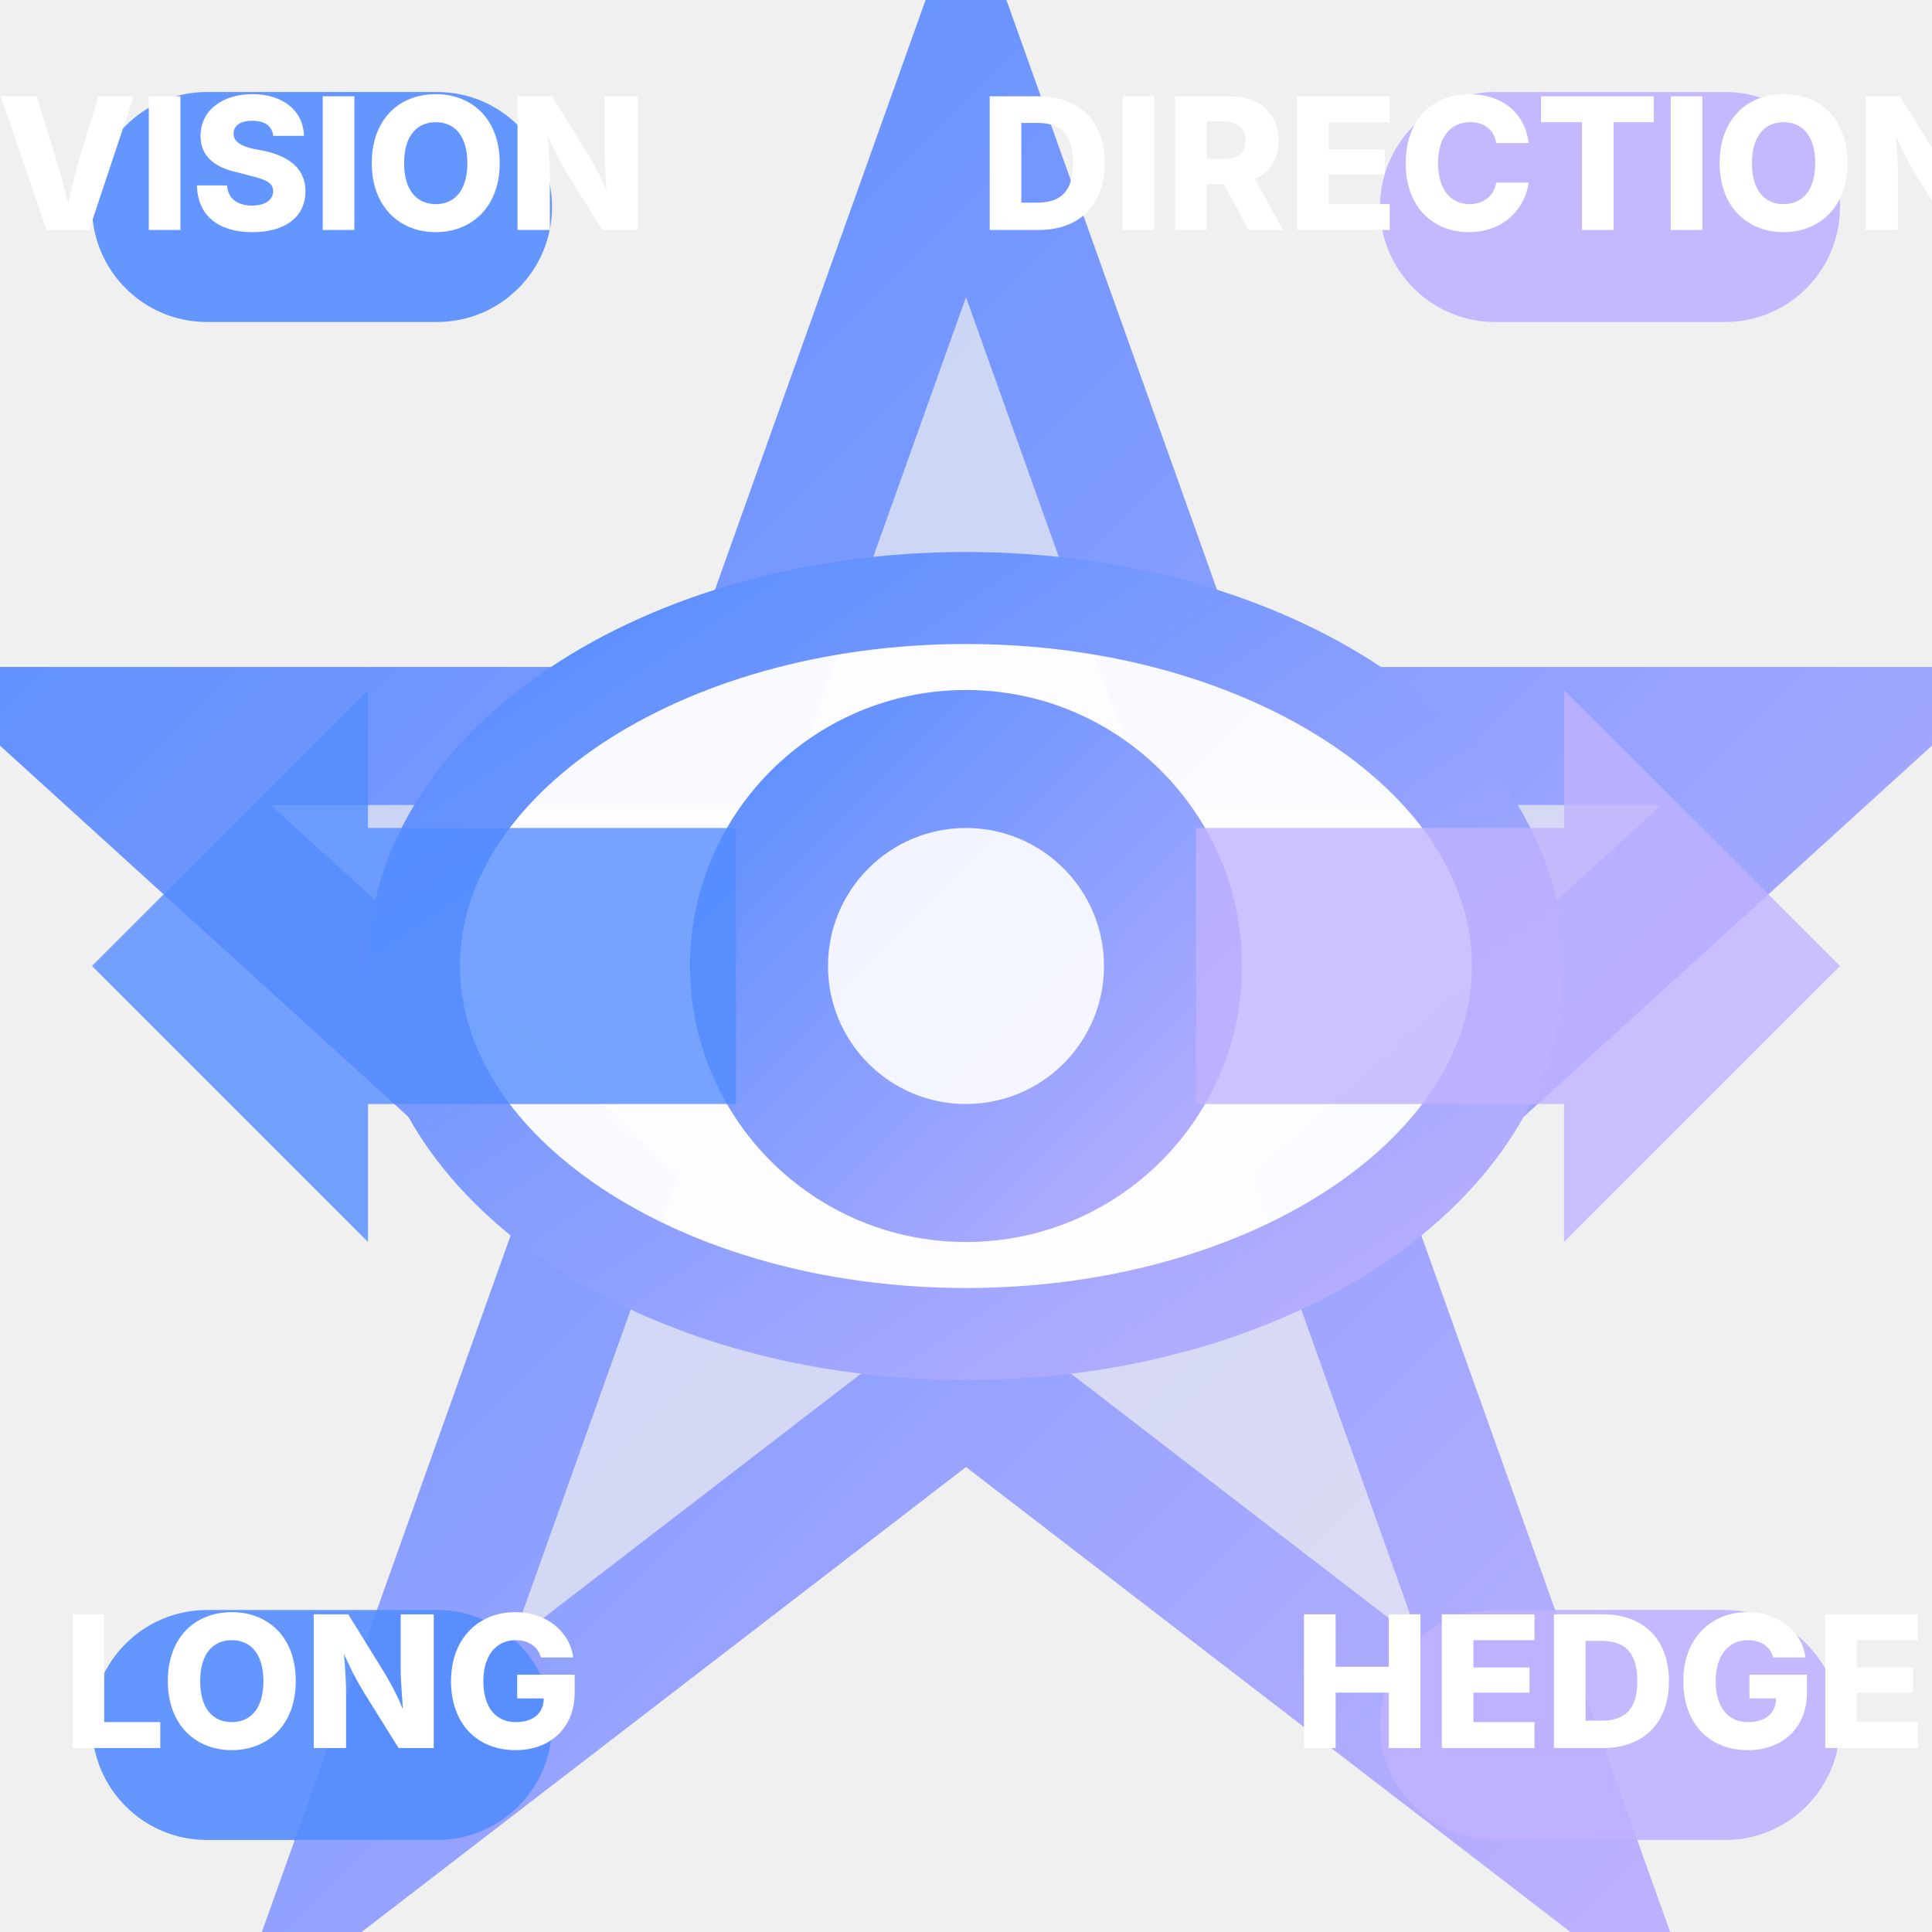
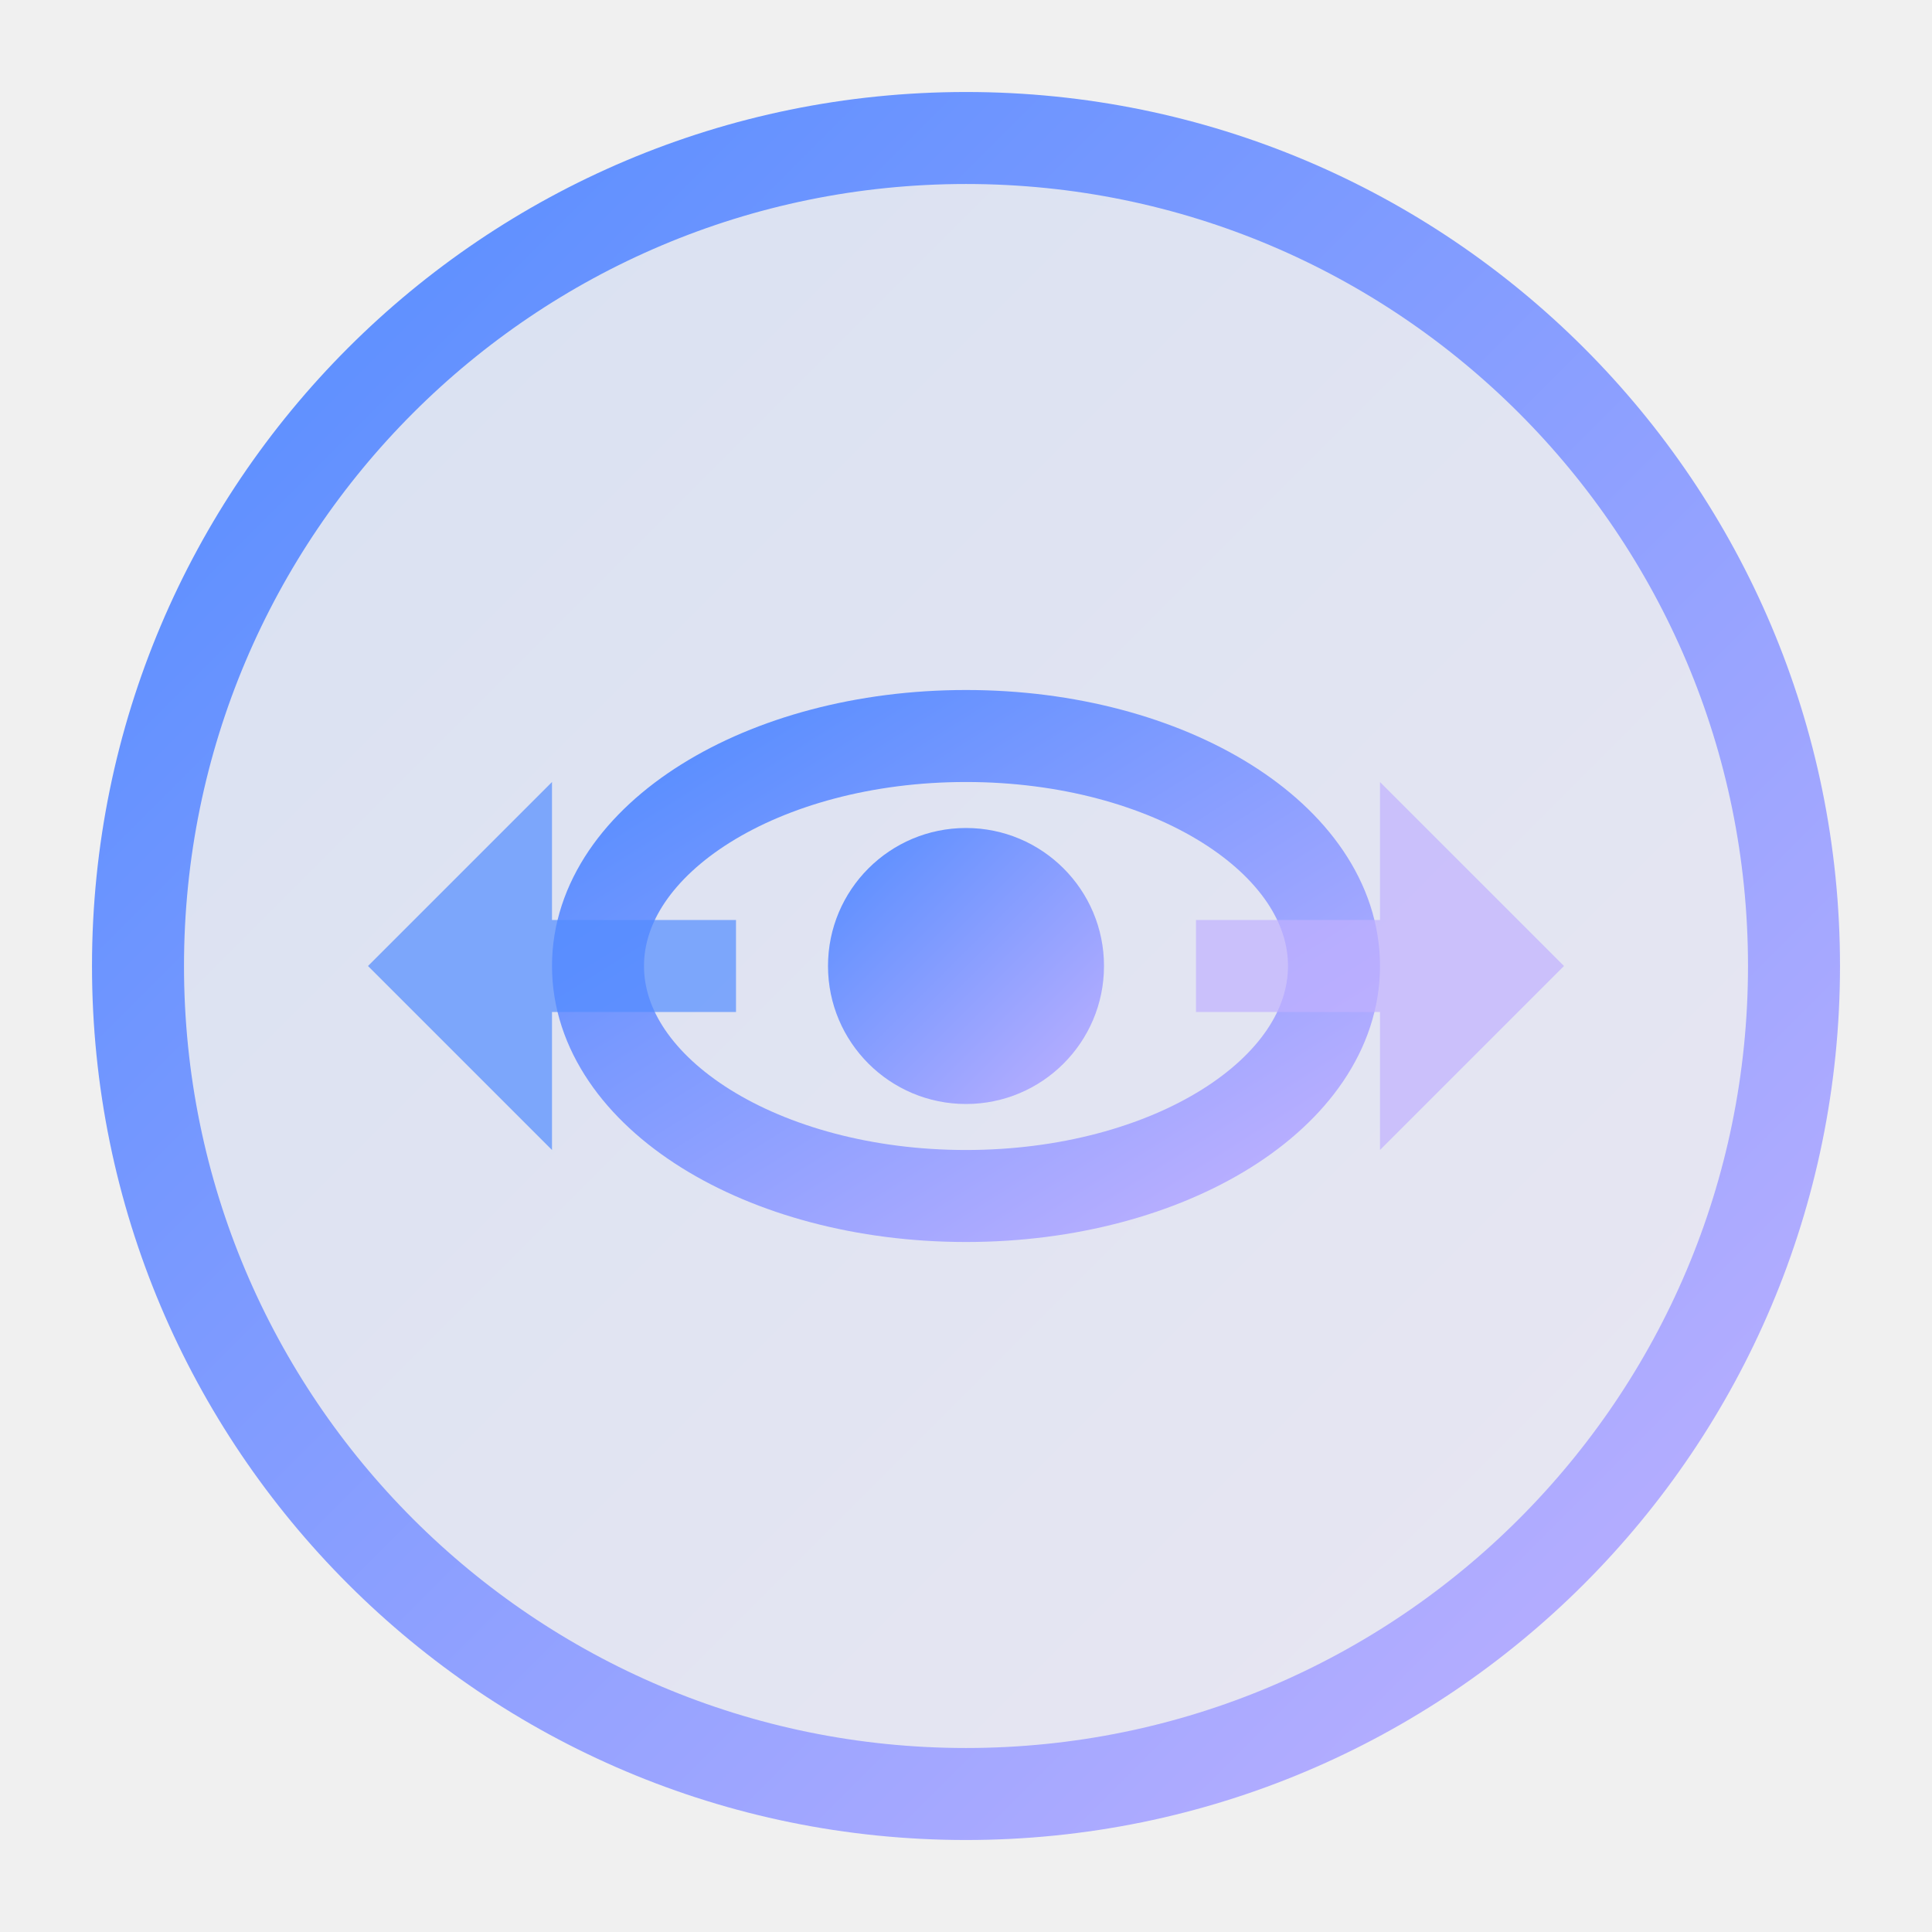
<svg xmlns="http://www.w3.org/2000/svg" width="42" height="42" viewBox="0 0 42 42" fill="none">
  <defs>
    <linearGradient id="visionGradient" x1="0%" y1="0%" x2="100%" y2="100%">
-       <stop offset="0%" style="stop-color:#538CFF;stop-opacity:0.3" />
-       <stop offset="100%" style="stop-color:#C0B1FF;stop-opacity:0.3" />
+       <stop offset="0%" style="stop-color:#538CFF;stop-opacity:0.15" />
+       <stop offset="100%" style="stop-color:#C0B1FF;stop-opacity:0.15" />
    </linearGradient>
    <linearGradient id="visionStroke" x1="0%" y1="0%" x2="100%" y2="100%">
      <stop offset="0%" style="stop-color:#538CFF" />
      <stop offset="100%" style="stop-color:#C0B1FF" />
    </linearGradient>
-     <filter id="visionGlow">
-       <feGaussianBlur stdDeviation="4" result="coloredBlur" />
-       <feMerge>
-         <feMergeNode in="coloredBlur" />
-         <feMergeNode in="SourceGraphic" />
-       </feMerge>
-     </filter>
  </defs>
-   <path d="M21 2 L26 16 L40 16 L29 26 L34 40 L21 30 L8 40 L13 26 L2 16 L16 16 Z" fill="url(#visionGradient)" stroke="url(#visionStroke)" stroke-width="3" />
-   <ellipse cx="21" cy="21" rx="12" ry="8" fill="rgba(255,255,255,0.95)" stroke="url(#visionStroke)" stroke-width="2" />
-   <circle cx="21" cy="21" r="6" fill="url(#visionStroke)" />
-   <circle cx="21" cy="21" r="3" fill="rgba(255,255,255,0.9)" />
-   <path d="M2 21 L8 15 L8 18 L16 18 L16 24 L8 24 L8 27 Z" fill="#538CFF" opacity="0.8" />
-   <path d="M40 21 L34 15 L34 18 L26 18 L26 24 L34 24 L34 27 Z" fill="#C0B1FF" opacity="0.8" />
-   <rect x="2" y="2" width="10" height="5" rx="2.5" fill="#538CFF" opacity="0.9" />
-   <text x="7" y="5" font-family="Inter, sans-serif" font-size="4" font-weight="800" fill="white" text-anchor="middle">VISION</text>
-   <rect x="30" y="2" width="10" height="5" rx="2.5" fill="#C0B1FF" opacity="0.9" />
-   <text x="35" y="5" font-family="Inter, sans-serif" font-size="4" font-weight="800" fill="white" text-anchor="middle">DIRECTIONAL</text>
-   <rect x="2" y="35" width="10" height="5" rx="2.5" fill="#538CFF" opacity="0.9" />
-   <text x="7" y="38" font-family="Inter, sans-serif" font-size="4" font-weight="800" fill="white" text-anchor="middle">LONG</text>
-   <rect x="30" y="35" width="10" height="5" rx="2.5" fill="#C0B1FF" opacity="0.9" />
-   <text x="35" y="38" font-family="Inter, sans-serif" font-size="4" font-weight="800" fill="white" text-anchor="middle">HEDGE</text>
+   <circle cx="21" cy="21" r="18" fill="url(#visionGradient)" stroke="url(#visionStroke)" stroke-width="2" />
+   <ellipse cx="21" cy="21" rx="8" ry="5" fill="none" stroke="url(#visionStroke)" stroke-width="2" />
+   <circle cx="21" cy="21" r="3" fill="url(#visionStroke)" />
+   <path d="M8 21 L12 17 L12 20 L16 20 L16 22 L12 22 L12 25 Z" fill="#538CFF" opacity="0.7" />
+   <path d="M34 21 L30 17 L30 20 L26 20 L26 22 L30 22 L30 25 Z" fill="#C0B1FF" opacity="0.7" />
</svg>
